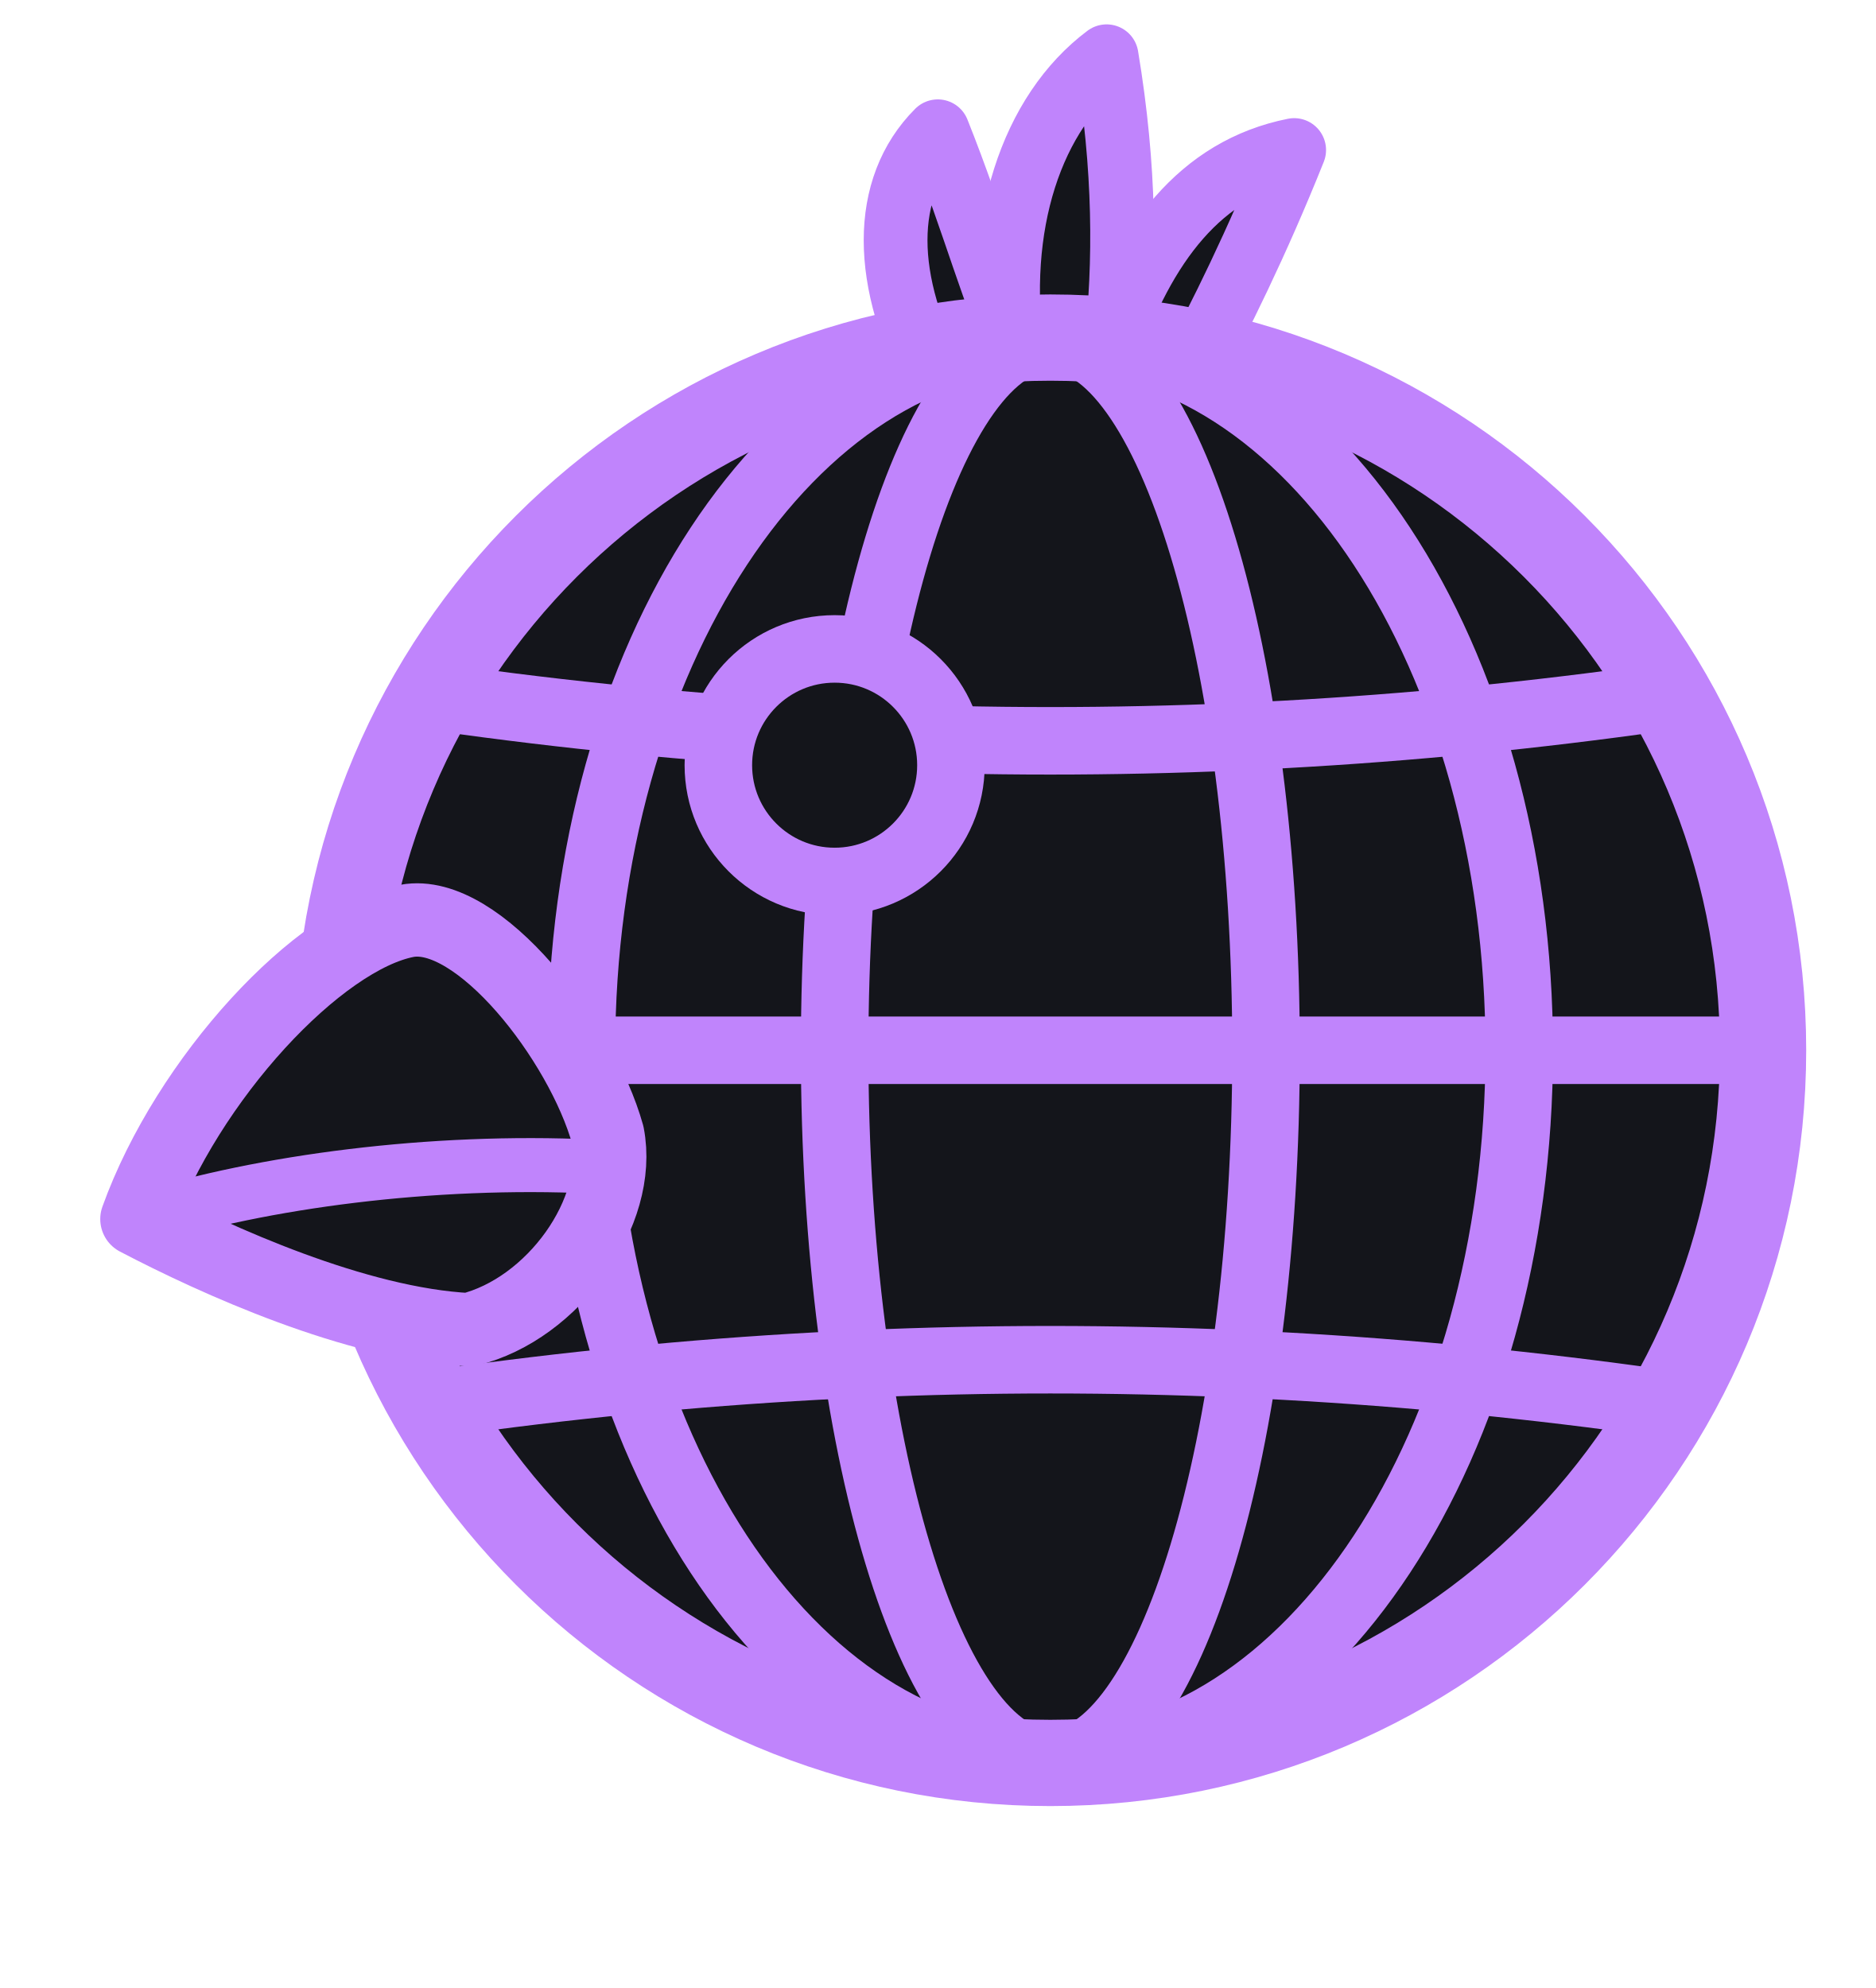
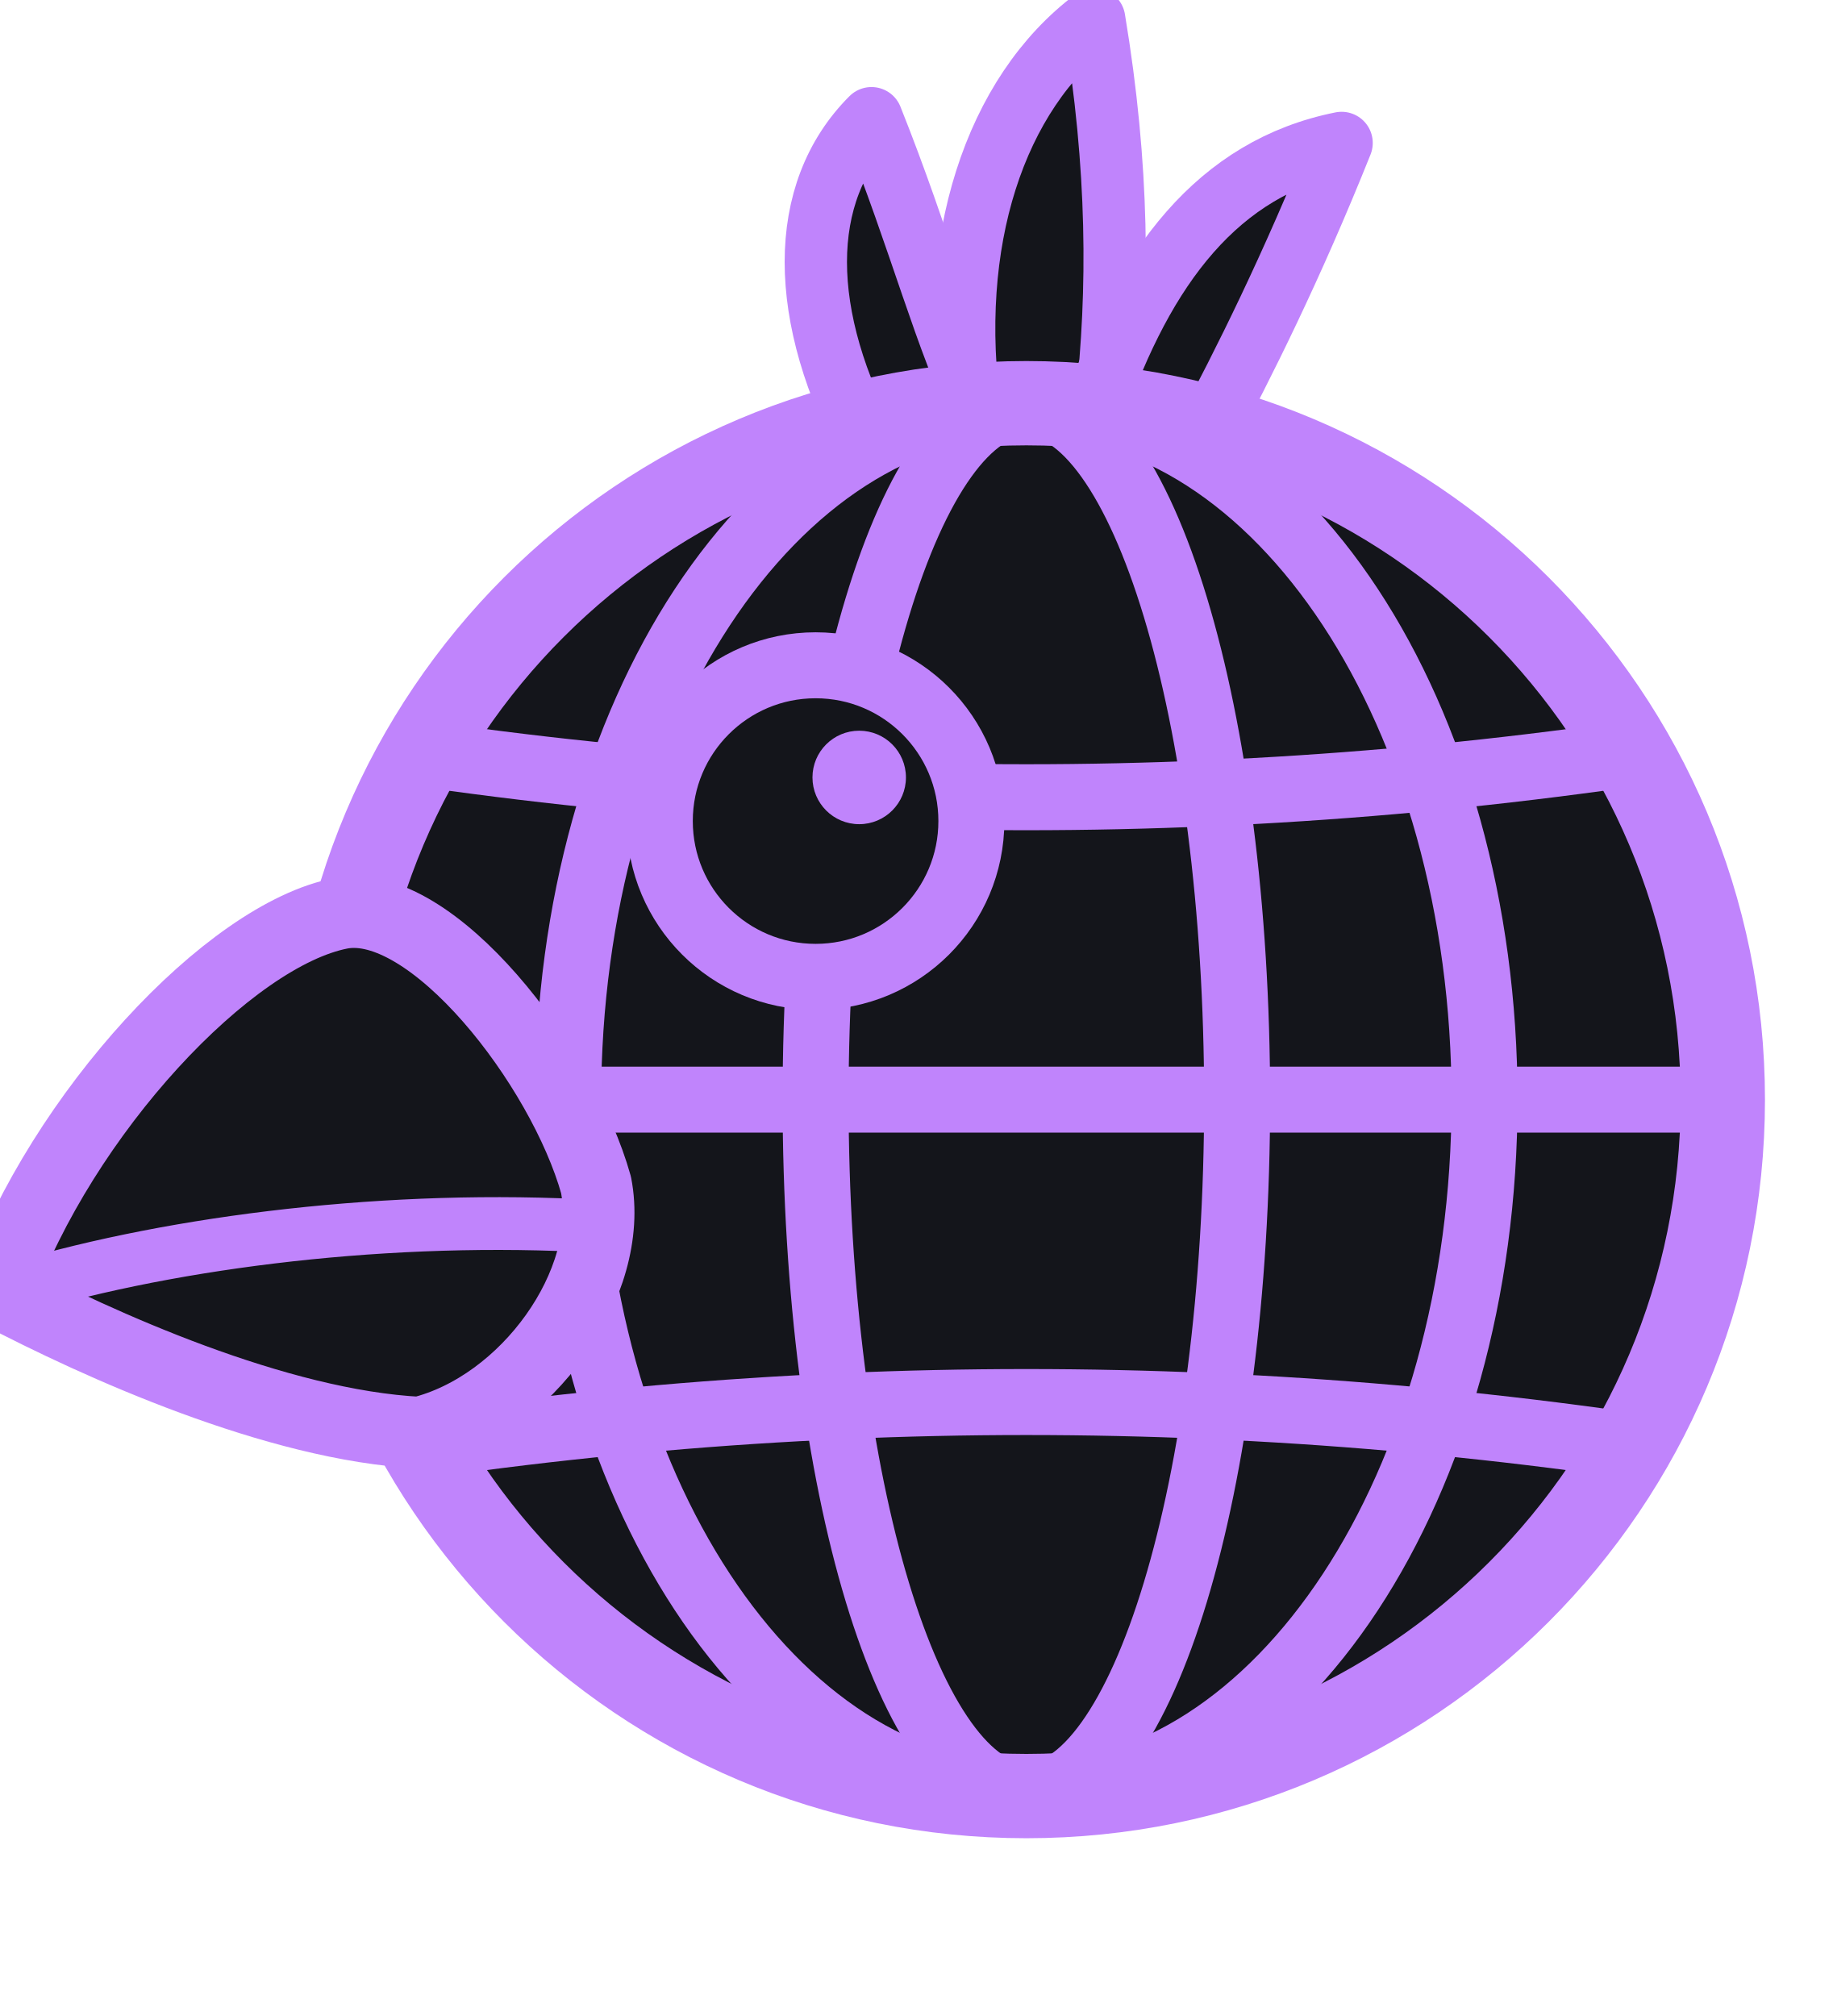
- <svg xmlns="http://www.w3.org/2000/svg" viewBox="0 -6 100 106">
-   <path d="M 50 14.5 C 47 9 47 4 50 1 C 52 6 53 10 54.5 13 Z" fill="#14151b" stroke="#c084fc" stroke-width="3.4" stroke-linejoin="round" />
-   <path d="M 54 13 C 53 6 55 0 59 -3 C 60 3 60 8 59.5 12.5 Z" fill="#14151b" stroke="#c084fc" stroke-width="3.4" stroke-linejoin="round" />
-   <path d="M 59 12.8 C 61 7 64 3 69 2 C 67 7 65 11 63.5 13.8 Z" fill="#14151b" stroke="#c084fc" stroke-width="3.4" stroke-linejoin="round" />
+ <svg xmlns="http://www.w3.org/2000/svg" viewBox="0 -10 100 110">
  <defs>
-     <clipPath id="g90">
+     <clipPath id="s21">
      <circle cx="56" cy="50" r="38" />
    </clipPath>
  </defs>
+   <g transform="translate(57 14) scale(1.35) translate(-57 -14)">
+     <path d="M 50 14.5 C 47 9 47 4 50 1 C 52 6 53 10 54.5 13 Z" fill="#14151b" stroke="#c084fc" stroke-width="2.519" stroke-linejoin="round" />
+     <path d="M 54 13 C 53 6 55 0 59 -3 C 60 3 60 8 59.5 12.5 Z" fill="#14151b" stroke="#c084fc" stroke-width="2.519" stroke-linejoin="round" />
+     <path d="M 59 12.8 C 61 7 64 3 69 2 C 67 7 65 11 63.5 13.8 Z" fill="#14151b" stroke="#c084fc" stroke-width="2.519" stroke-linejoin="round" />
+   </g>
  <circle cx="56" cy="50" r="38" fill="#14151b" />
-   <g clip-path="url(#g90)">
-     <line x1="18" y1="50" x2="94" y2="50" stroke="#c084fc" stroke-width="3.6" />
-     <path d="M 16 30 Q 56 37 96 30" fill="none" stroke="#c084fc" stroke-width="3.6" />
-     <path d="M 16 70 Q 56 63 96 70" fill="none" stroke="#c084fc" stroke-width="3.6" />
-     <ellipse cx="56" cy="50" rx="11.5" ry="38" fill="none" stroke="#c084fc" stroke-width="3.6" />
-     <ellipse cx="56" cy="50" rx="25" ry="38" fill="none" stroke="#c084fc" stroke-width="3.6" />
+   <g fill="none" stroke="#c084fc" stroke-width="3.6" clip-path="url(#s21)">
+     <line x1="18" y1="50" x2="94" y2="50" />
+     <path d="M 16 30 Q 56 37 96 30" />
+     <path d="M 16 70 Q 56 63 96 70" />
+     <ellipse cx="56" cy="50" rx="11.5" ry="38" />
+     <ellipse cx="56" cy="50" rx="25" ry="38" />
  </g>
-   <circle cx="44.5" cy="34.8" r="6.2" fill="#14151b" stroke="#c084fc" stroke-width="3.6" />
+   <circle cx="44.5" cy="34.8" r="8.5" fill="#14151b" stroke="#c084fc" stroke-width="3.6" />
+   <circle cx="46.88" cy="32.42" r="2.55" fill="#c084fc" />
  <circle cx="56" cy="50" r="38" fill="none" stroke="#c084fc" stroke-width="4.6" />
-   <path d="M 7.3 59 C 10 51.5 17 44 21.7 43.1 C 25.5 42.4 31 49.5 32.4 54.5 C 33.2 58.6 29.5 63.8 25 64.9 C 19 64.6 11.5 61.2 7.3 59 Z" fill="#14151b" stroke="#c084fc" stroke-width="3.91" stroke-linejoin="round" />
-   <path d="M 7.6 59 C 14 57 23 55.8 31.6 56.2" fill="none" stroke="#c084fc" stroke-width="2.88" stroke-linecap="round" />
+   <g transform="translate(32 54) scale(1.3) translate(-32 -54)">
+     <path d="M 7.3 59 C 10 51.5 17 44 21.7 43.1 C 25.5 42.4 31 49.5 32.4 54.5 C 33.2 58.6 29.5 63.8 25 64.9 C 19 64.6 11.5 61.2 7.3 59 Z" fill="#14151b" stroke="#c084fc" stroke-width="3.008" stroke-linejoin="round" />
+     <path d="M 7.6 59 C 14 57 23 55.8 31.6 56.2" fill="none" stroke="#c084fc" stroke-width="2.215" stroke-linecap="round" />
+   </g>
</svg>
